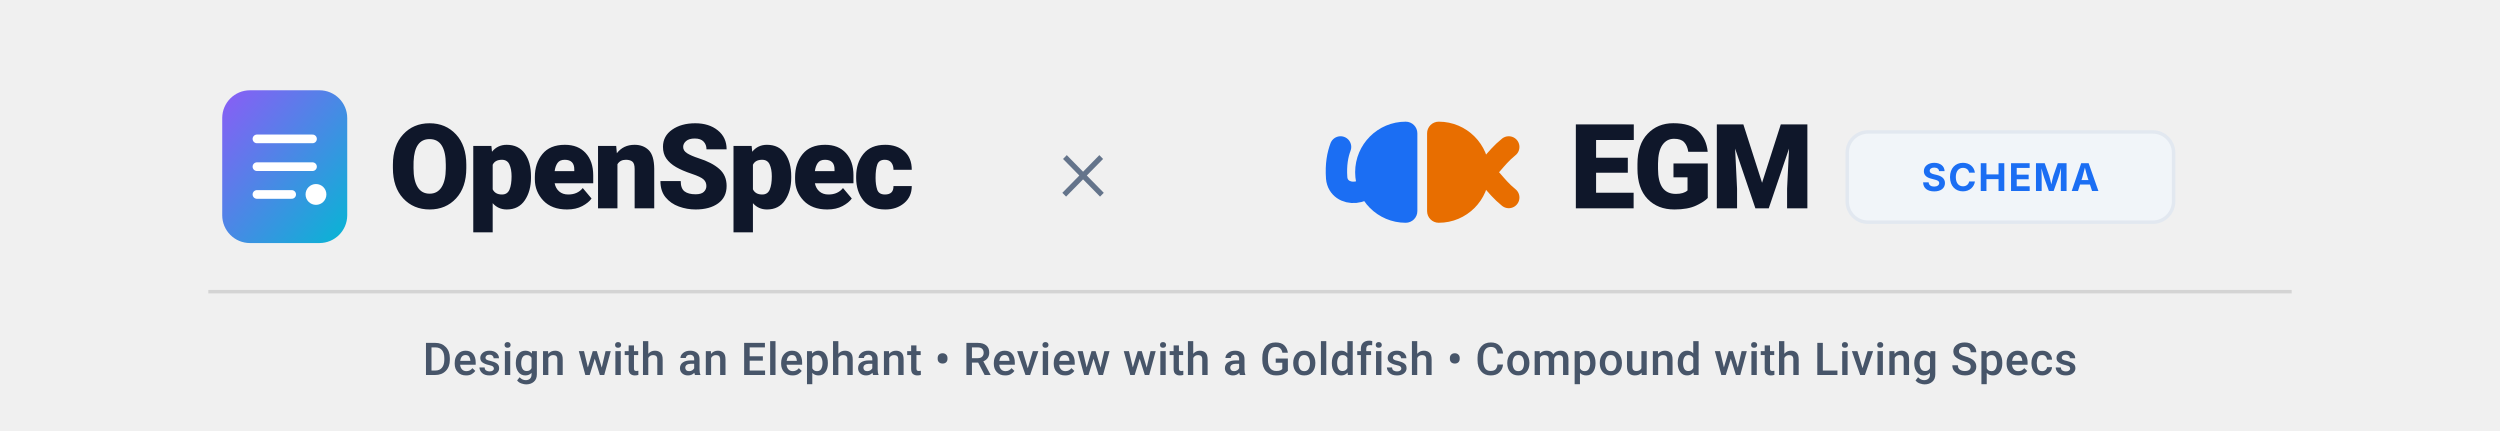
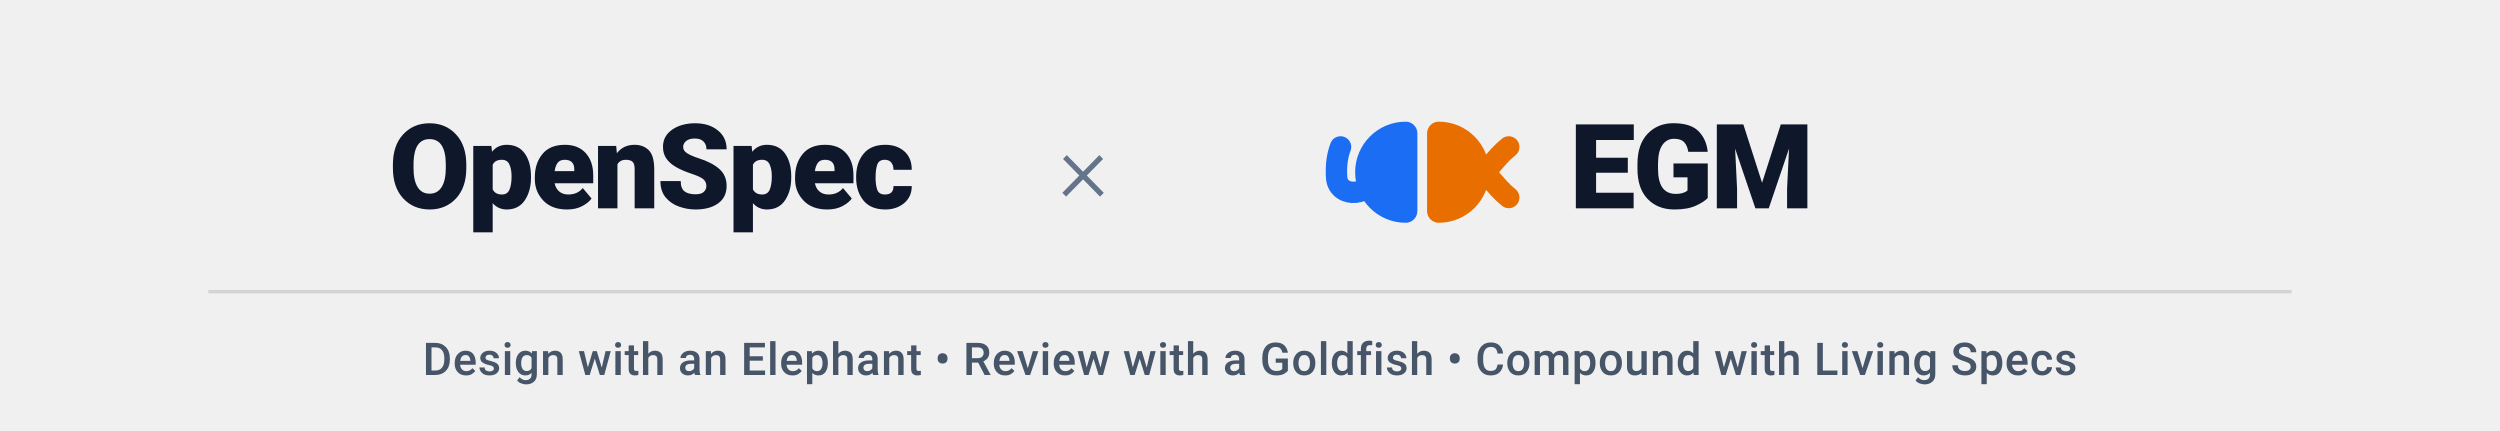
<svg xmlns="http://www.w3.org/2000/svg" width="720" height="124" viewBox="0 0 720 124" role="img" aria-labelledby="title desc">
  <defs>
    <linearGradient id="openspecGrad" x1="0%" y1="0%" x2="100%" y2="100%">
      <stop offset="0%" stop-color="#8B5CF6" />
      <stop offset="100%" stop-color="#06B6D4" />
    </linearGradient>
  </defs>
  <style>
    .title-text { fill: #0f172a; font-family: -apple-system, BlinkMacSystemFont, "Segoe UI", Roboto, Helvetica, Arial, sans-serif; font-weight: 800; letter-spacing: -0.8px; }
    .connector-text { fill: #64748b; font-family: -apple-system, BlinkMacSystemFont, "Segoe UI", Roboto, sans-serif; font-weight: 300; }
    .sub-text { fill: #475569; font-family: -apple-system, BlinkMacSystemFont, "Segoe UI", Roboto, sans-serif; font-weight: 500; font-size: 13px; letter-spacing: 0.2px; }
    .badge-bg { fill: #f1f5f9; stroke: #e2e8f0; }
    .elephant { fill: #1b6ef3; stroke: #1b6ef3; }
    .goldfish { fill: #e86e00; stroke: #e86e00; }

    @media (prefers-color-scheme: dark) {
      .title-text { fill: #f8fafc; }
      .connector-text { fill: #94a3b8; }
      .sub-text { fill: #94a3b8; }
      .badge-bg { fill: #1e293b; stroke: #334155; }
      .elephant { fill: #60a5fa; stroke: #60a5fa; }
      .goldfish { fill: #fb923c; stroke: #fb923c; }
    }
  </style>
  <g transform="translate(64, 22)">
-     <g transform="translate(0, 4)">
-       <rect x="0" y="0" width="36" height="44" rx="8" fill="url(#openspecGrad)" />
-       <path d="M10 14h16M10 22h16M10 30h10" stroke="#ffffff" stroke-width="2.5" stroke-linecap="round" />
-       <circle cx="27" cy="30" r="3" fill="#ffffff" />
-     </g>
    <text class="title-text" x="48" y="38" font-size="34">OpenSpec</text>
  </g>
  <text class="connector-text" x="312" y="58" font-size="28" text-anchor="middle">×</text>
  <g transform="translate(376, 22)">
    <g transform="translate(0, -6) scale(2.8)" stroke-width="2.2" stroke-linecap="round" stroke-linejoin="round">
      <g class="elephant">
        <path stroke="none" d="M10.30,6.80 A5.20,5.20 0 0 0 10.30,17.20 A1.20,1.20 0 0 0 11.50,16.00 L11.50,8.00 A1.20,1.20 0 0 0 10.30,6.80Z" />
        <path fill="none" d="M7.20,12.00 C6.80,14.60 3.40,14.70 3.20,12.60 C3.10,11.20 3.30,10.20 3.60,9.40" />
      </g>
      <g class="goldfish">
        <path stroke="none" d="M13.70,6.80 A5.20,5.20 0 0 1 13.70,17.20 A1.20,1.20 0 0 1 12.50,16.00 L12.50,8.00 A1.20,1.20 0 0 1 13.70,6.80Z" />
        <path fill="none" d="M16.80,12.00 L18.00,12.00 C18.80,12.00 19.40,10.60 20.90,9.40 M18.00,12.00 C18.80,12.00 19.40,13.40 20.90,14.60" />
      </g>
    </g>
    <text class="title-text" x="76" y="38" font-size="34">EGM</text>
-     <rect class="badge-bg" x="156" y="16" width="94" height="26" rx="6" stroke-width="1" />
-     <text x="203" y="33" font-family="-apple-system, BlinkMacSystemFont, Segoe UI, sans-serif" font-size="11" font-weight="700" fill="#1b6ef3" text-anchor="middle" letter-spacing="0.5">SCHEMA</text>
  </g>
  <line x1="60" y1="84" x2="660" y2="84" stroke="currentColor" opacity="0.12" stroke-width="1" />
  <text class="sub-text" x="360" y="108" text-anchor="middle">
    Design with an Elephant • Review with a Goldfish • Compound with Living Specs
  </text>
</svg>
